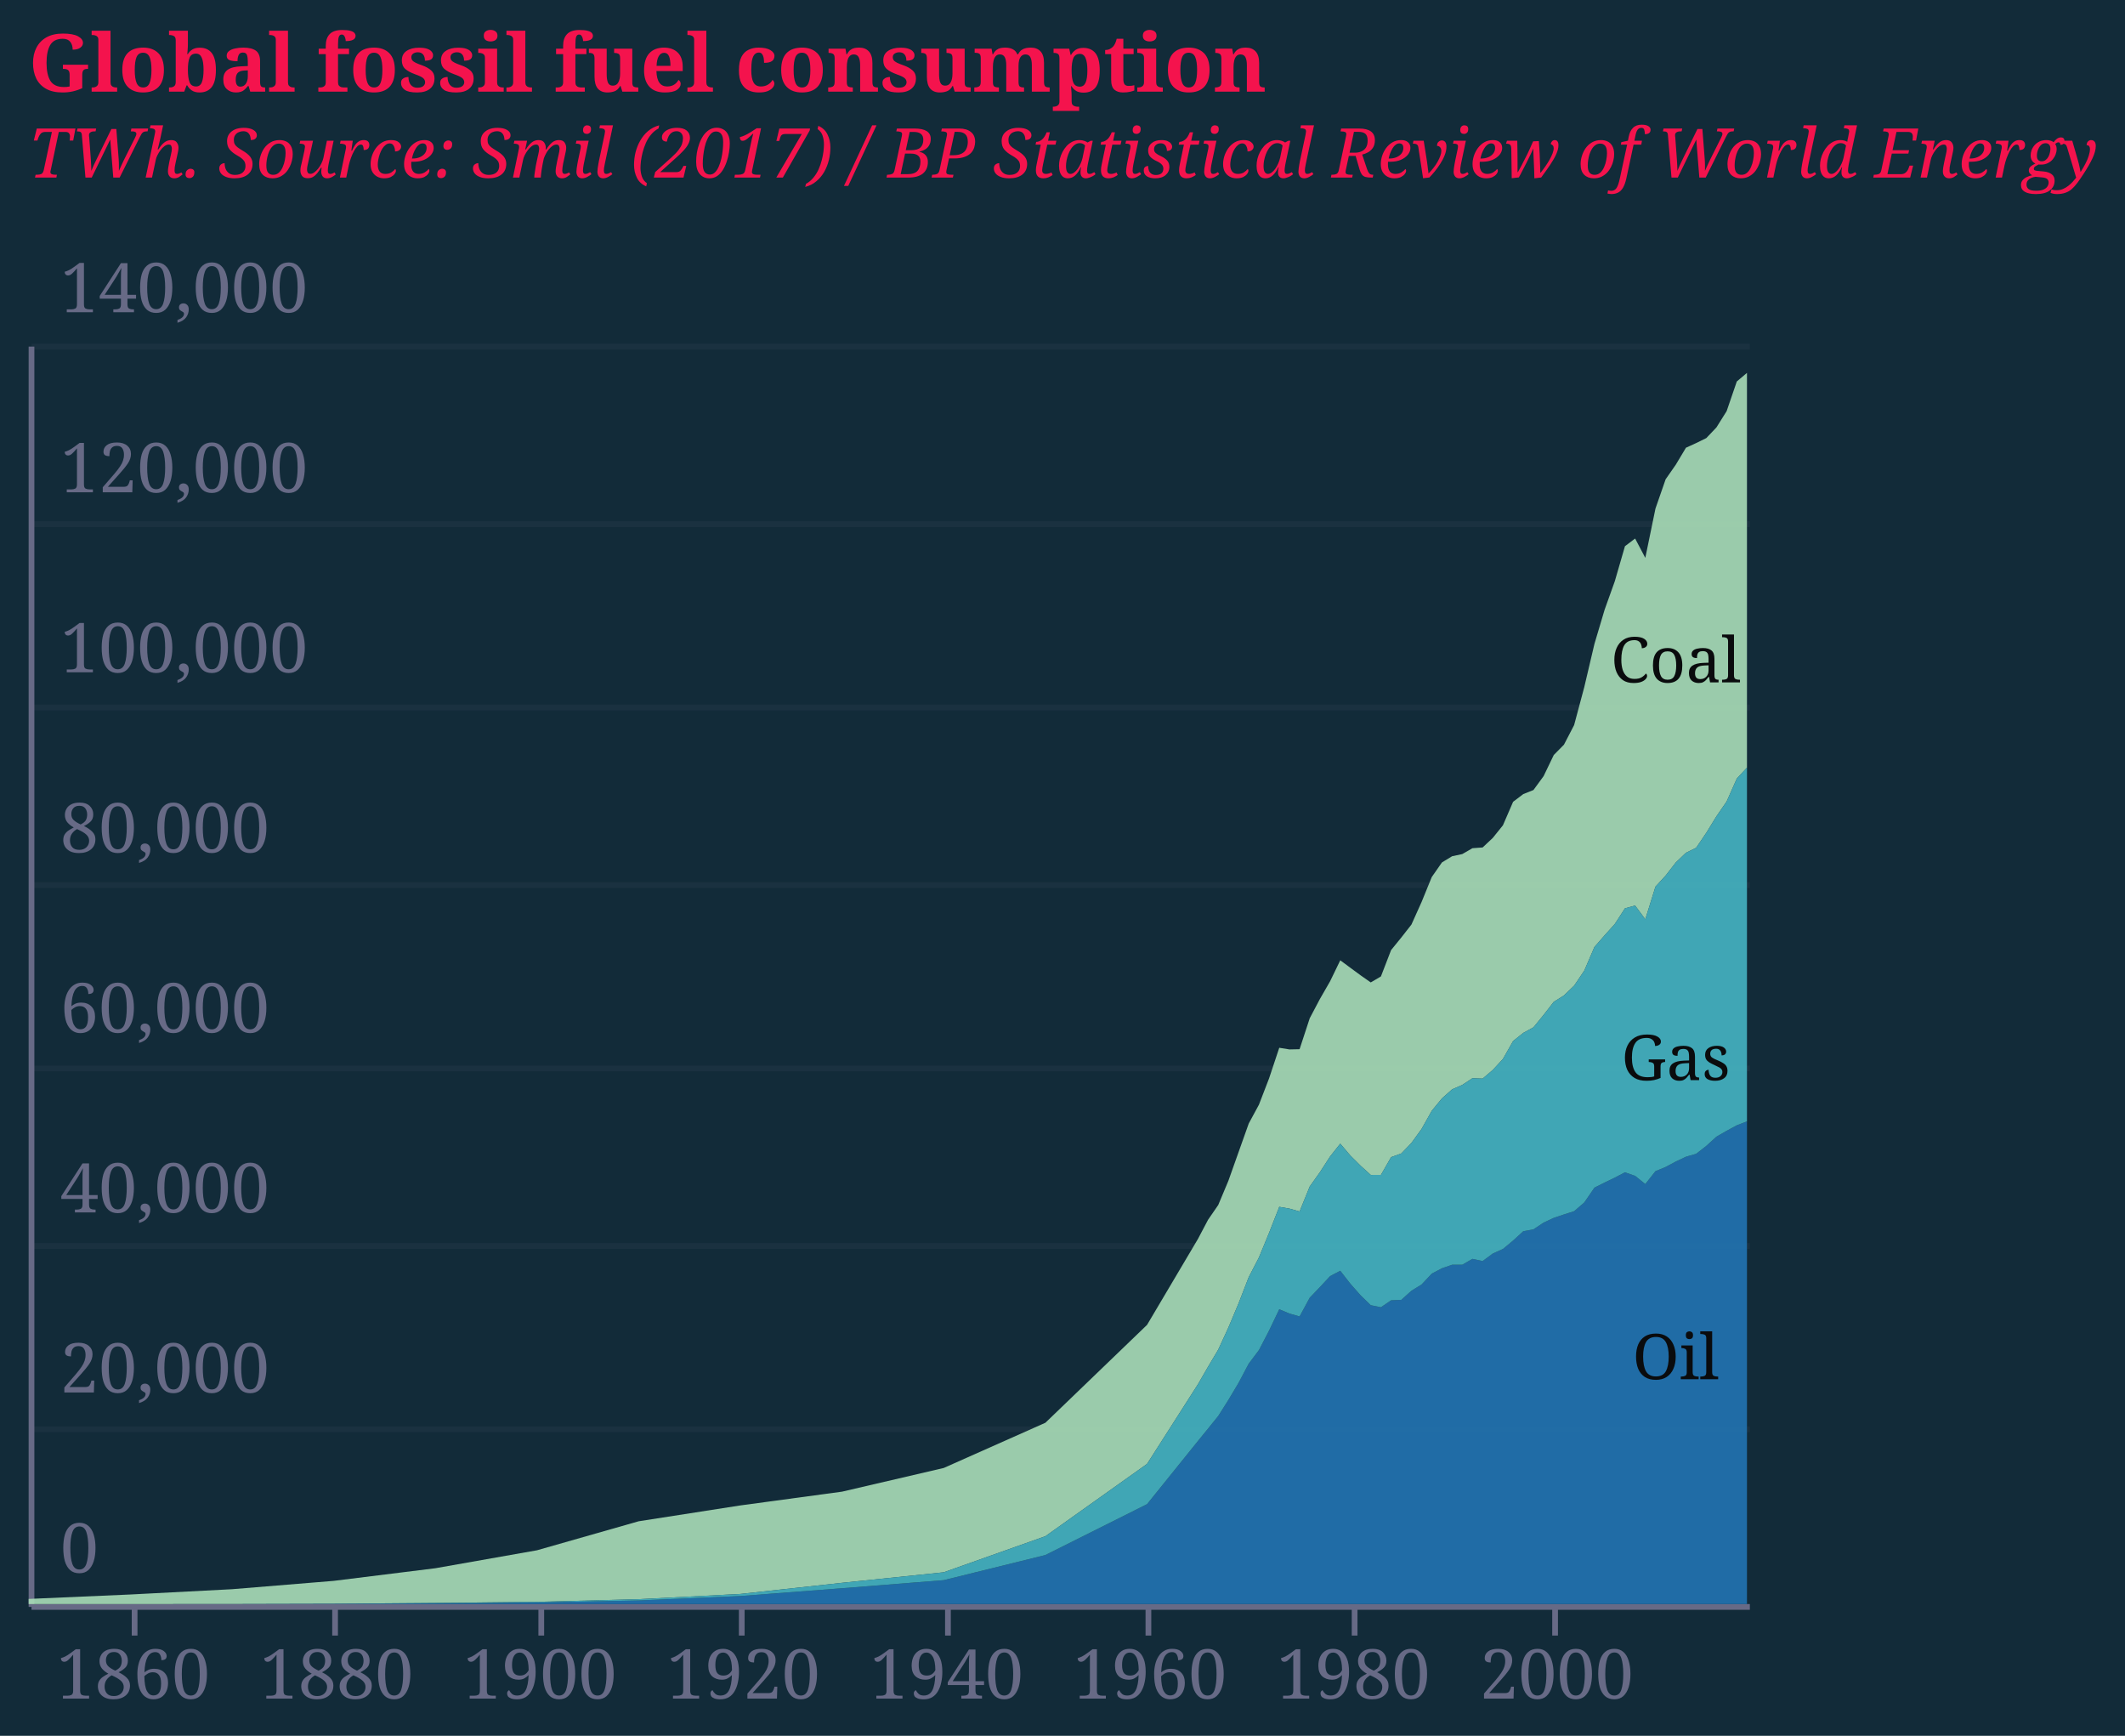
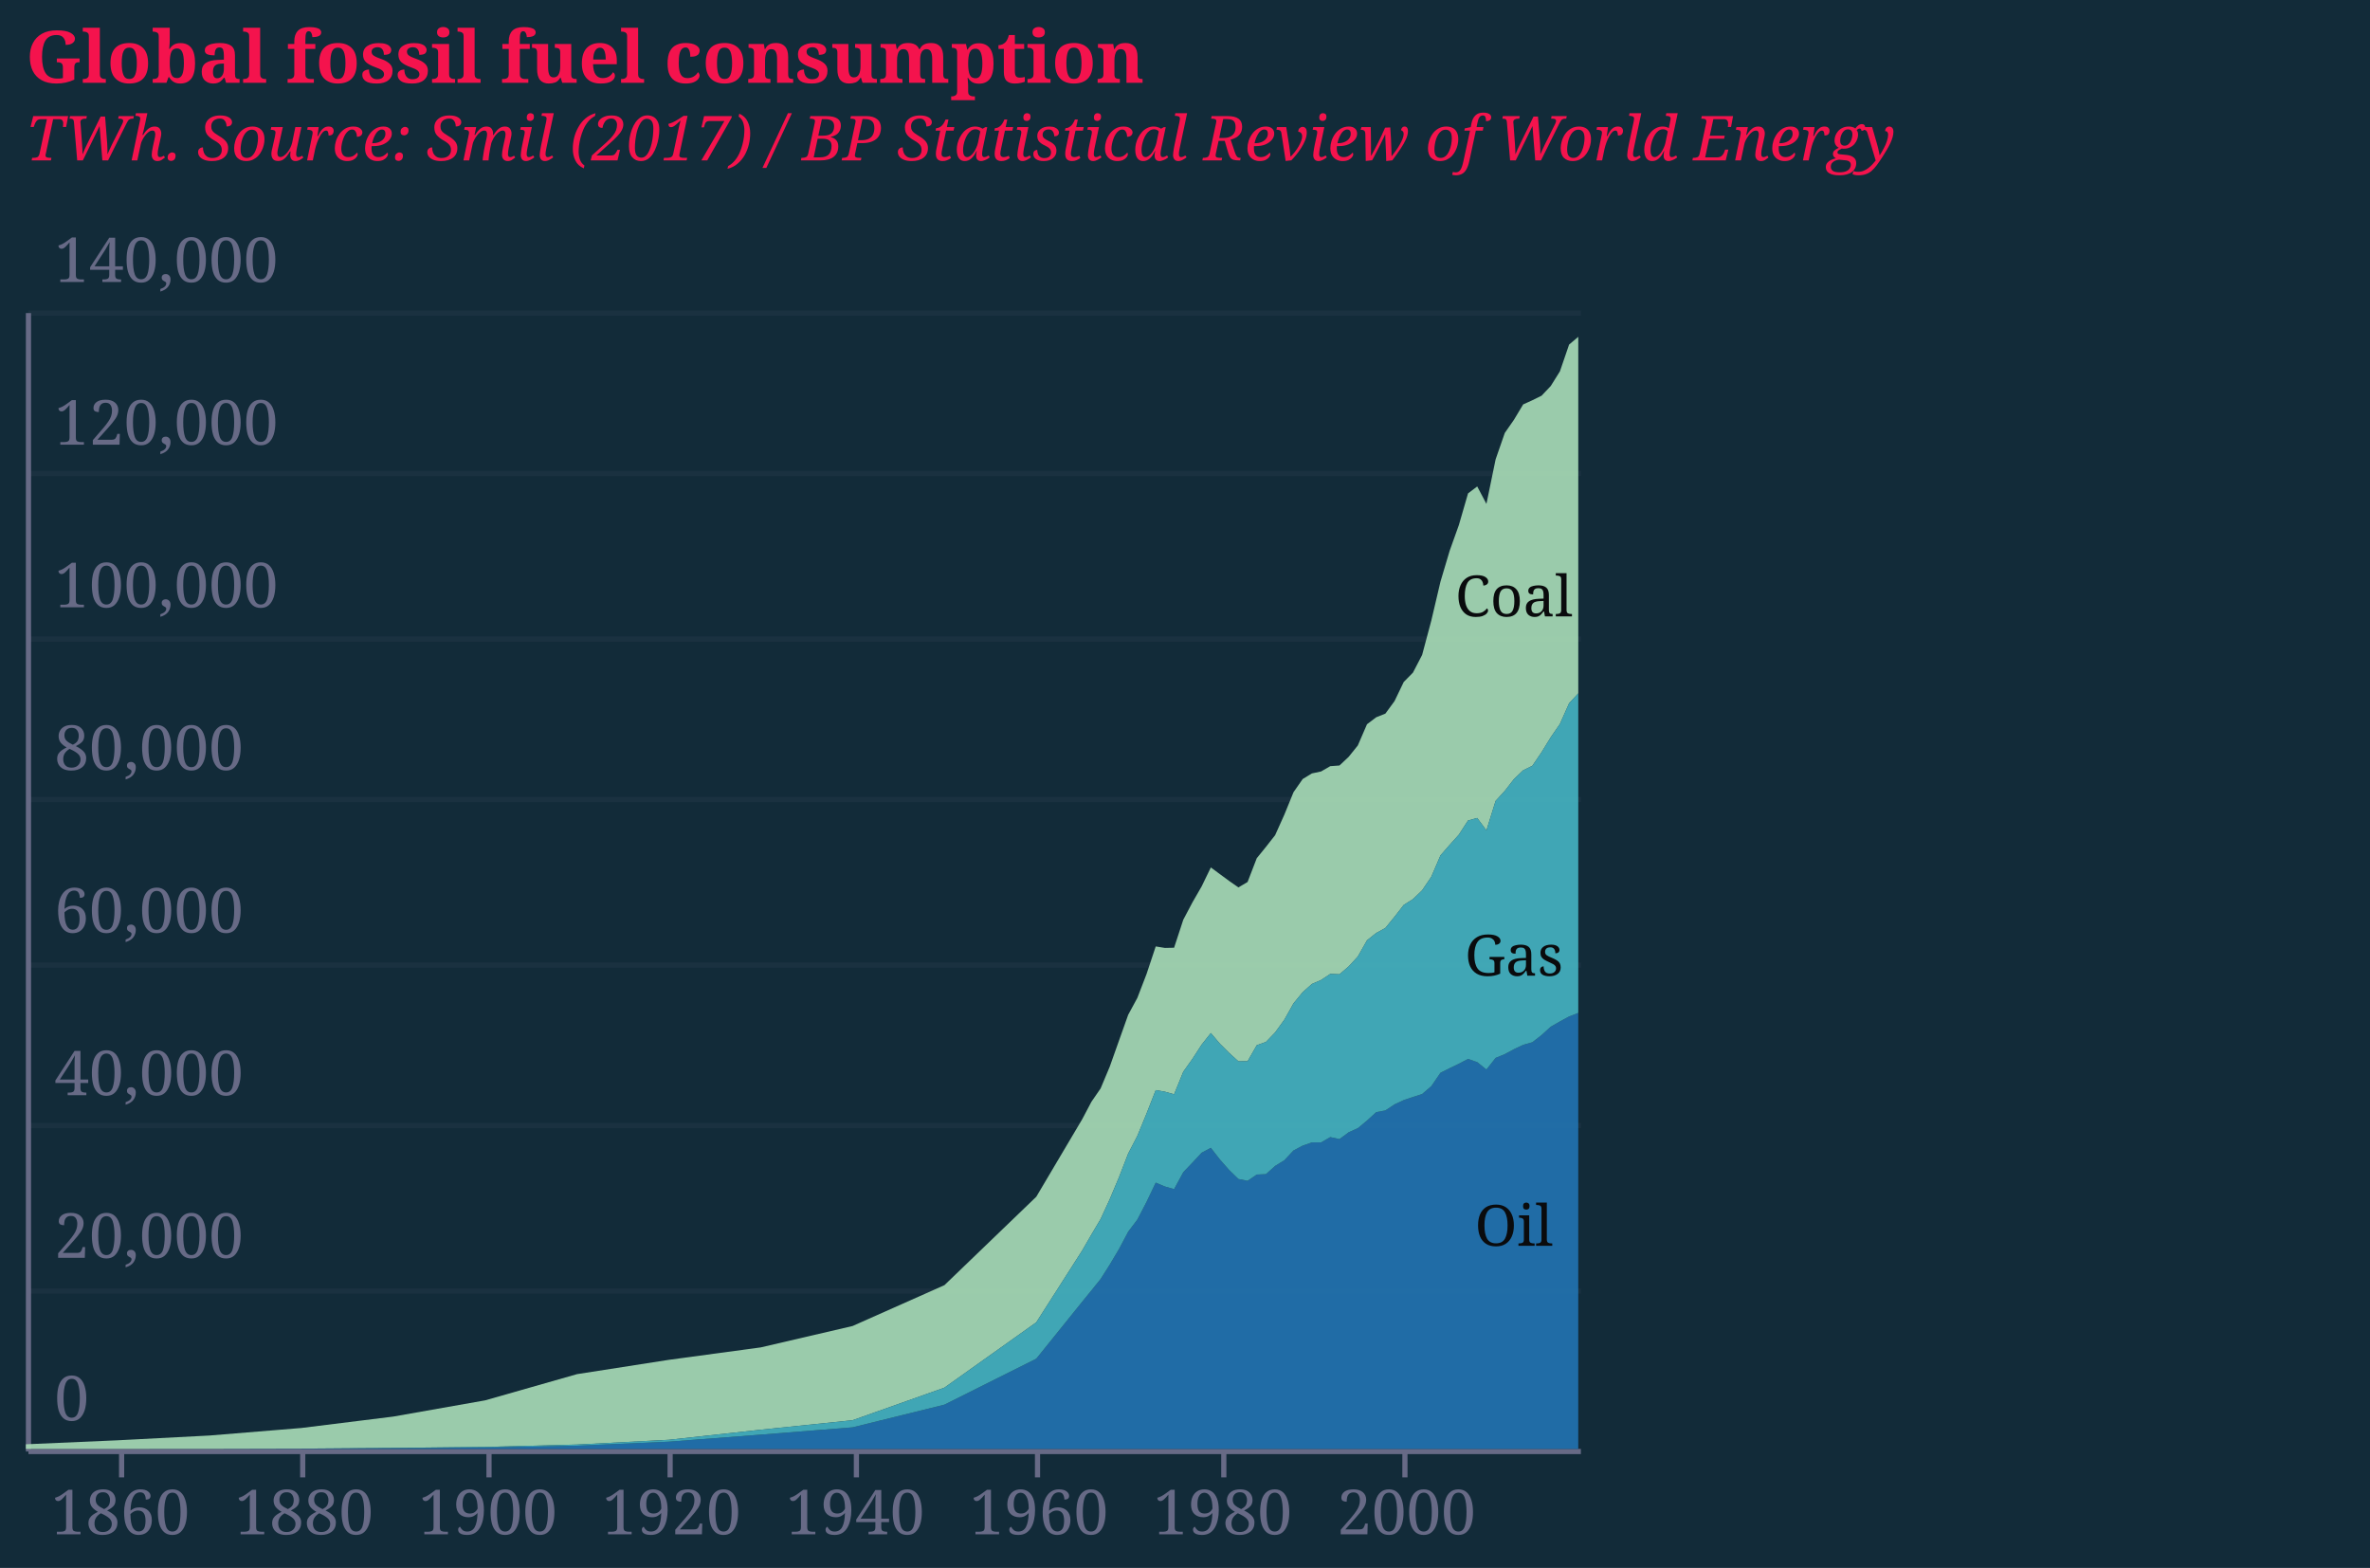
- <svg xmlns="http://www.w3.org/2000/svg" version="1.1" class="marks" width="371" height="303" viewBox="0 0 371 303">
-   <rect width="371" height="303" fill="#122B39" />
+ <svg xmlns="http://www.w3.org/2000/svg" version="1.1" class="marks" width="458" height="303" viewBox="0 0 458 303">
+   <rect width="458" height="303" fill="#122B39" />
  <g fill="none" stroke-miterlimit="10" transform="translate(5,60)">
    <g class="mark-group role-frame root" role="graphics-object" aria-roledescription="group mark container">
      <g transform="translate(0,0)">
        <path class="background" aria-hidden="true" d="M0,0h300v220h-300Z" />
        <g>
          <g class="mark-group role-axis" aria-hidden="true">
            <g transform="translate(0.5,0.5)">
              <path class="background" aria-hidden="true" d="M0,0h0v0h0Z" pointer-events="none" />
              <g>
                <g class="mark-rule role-axis-grid" pointer-events="none">
                  <line transform="translate(0,220)" x2="300" y2="0" stroke="#676A86" stroke-opacity="0.1" stroke-width="1" opacity="1" />
                  <line transform="translate(0,189)" x2="300" y2="0" stroke="#676A86" stroke-opacity="0.1" stroke-width="1" opacity="1" />
                  <line transform="translate(0,157)" x2="300" y2="0" stroke="#676A86" stroke-opacity="0.1" stroke-width="1" opacity="1" />
                  <line transform="translate(0,126)" x2="300" y2="0" stroke="#676A86" stroke-opacity="0.1" stroke-width="1" opacity="1" />
                  <line transform="translate(0,94)" x2="300" y2="0" stroke="#676A86" stroke-opacity="0.1" stroke-width="1" opacity="1" />
                  <line transform="translate(0,63)" x2="300" y2="0" stroke="#676A86" stroke-opacity="0.1" stroke-width="1" opacity="1" />
                  <line transform="translate(0,31)" x2="300" y2="0" stroke="#676A86" stroke-opacity="0.1" stroke-width="1" opacity="1" />
                  <line transform="translate(0,0)" x2="300" y2="0" stroke="#676A86" stroke-opacity="0.1" stroke-width="1" opacity="1" />
                </g>
              </g>
              <path class="foreground" aria-hidden="true" d="" pointer-events="none" display="none" />
            </g>
          </g>
          <g class="mark-group role-axis" role="graphics-symbol" aria-roledescription="axis" aria-label="X-axis for a time scale with values from 1850 to 2019">
            <g transform="translate(0.5,220.5)">
              <path class="background" aria-hidden="true" d="M0,0h0v0h0Z" pointer-events="none" />
              <g>
                <g class="mark-rule role-axis-tick" pointer-events="none">
                  <line transform="translate(18,0)" x2="0" y2="5" stroke="#676A86" stroke-width="1" opacity="1" />
                  <line transform="translate(53,0)" x2="0" y2="5" stroke="#676A86" stroke-width="1" opacity="1" />
                  <line transform="translate(89,0)" x2="0" y2="5" stroke="#676A86" stroke-width="1" opacity="1" />
                  <line transform="translate(124,0)" x2="0" y2="5" stroke="#676A86" stroke-width="1" opacity="1" />
                  <line transform="translate(160,0)" x2="0" y2="5" stroke="#676A86" stroke-width="1" opacity="1" />
                  <line transform="translate(195,0)" x2="0" y2="5" stroke="#676A86" stroke-width="1" opacity="1" />
                  <line transform="translate(231,0)" x2="0" y2="5" stroke="#676A86" stroke-width="1" opacity="1" />
                  <line transform="translate(266,0)" x2="0" y2="5" stroke="#676A86" stroke-width="1" opacity="1" />
                </g>
                <g class="mark-text role-axis-label" pointer-events="none">
                  <text text-anchor="middle" transform="translate(17.74941,16)" font-family="Georgia" font-size="12px" fill="#676A86" opacity="1">1860</text>
                  <text text-anchor="middle" transform="translate(53.25309,16)" font-family="Georgia" font-size="12px" fill="#676A86" opacity="1">1880</text>
                  <text text-anchor="middle" transform="translate(88.75676,16)" font-family="Georgia" font-size="12px" fill="#676A86" opacity="1">1900</text>
                  <text text-anchor="middle" transform="translate(124.2556,16)" font-family="Georgia" font-size="12px" fill="#676A86" opacity="1">1920</text>
                  <text text-anchor="middle" transform="translate(159.7593,16)" font-family="Georgia" font-size="12px" fill="#676A86" opacity="1">1940</text>
                  <text text-anchor="middle" transform="translate(195.2629,16)" font-family="Georgia" font-size="12px" fill="#676A86" opacity="1">1960</text>
                  <text text-anchor="middle" transform="translate(230.7666,16)" font-family="Georgia" font-size="12px" fill="#676A86" opacity="1">1980</text>
                  <text text-anchor="middle" transform="translate(266.2703,16)" font-family="Georgia" font-size="12px" fill="#676A86" opacity="1">2000</text>
                </g>
                <g class="mark-rule role-axis-domain" pointer-events="none">
                  <line transform="translate(0,0)" x2="300" y2="0" stroke="#676A86" stroke-width="1" opacity="1" />
                </g>
              </g>
              <path class="foreground" aria-hidden="true" d="" pointer-events="none" display="none" />
            </g>
          </g>
          <g class="mark-group role-axis" role="graphics-symbol" aria-roledescription="axis" aria-label="Y-axis for a linear scale with values from 0 to 140,000">
            <g transform="translate(0.5,0.5)">
              <path class="background" aria-hidden="true" d="M0,0h0v0h0Z" pointer-events="none" />
              <g>
                <g class="mark-text role-axis-label" pointer-events="none">
                  <text text-anchor="start" transform="translate(5,214)" font-family="Georgia" font-size="12px" fill="#676A86" opacity="1">0</text>
                  <text text-anchor="start" transform="translate(5,182.5714)" font-family="Georgia" font-size="12px" fill="#676A86" opacity="1">20,000</text>
                  <text text-anchor="start" transform="translate(5,151.1429)" font-family="Georgia" font-size="12px" fill="#676A86" opacity="1">40,000</text>
                  <text text-anchor="start" transform="translate(5,119.7143)" font-family="Georgia" font-size="12px" fill="#676A86" opacity="1">60,000</text>
                  <text text-anchor="start" transform="translate(5,88.28571)" font-family="Georgia" font-size="12px" fill="#676A86" opacity="1">80,000</text>
                  <text text-anchor="start" transform="translate(5,56.85714)" font-family="Georgia" font-size="12px" fill="#676A86" opacity="1">100,000</text>
                  <text text-anchor="start" transform="translate(5,25.42857)" font-family="Georgia" font-size="12px" fill="#676A86" opacity="1">120,000</text>
                  <text text-anchor="start" transform="translate(5,-6)" font-family="Georgia" font-size="12px" fill="#676A86" opacity="1">140,000</text>
                </g>
                <g class="mark-rule role-axis-domain" pointer-events="none">
                  <line transform="translate(0,220)" x2="0" y2="-220" stroke="#676A86" stroke-width="1" opacity="1" />
                </g>
              </g>
              <path class="foreground" aria-hidden="true" d="" pointer-events="none" display="none" />
            </g>
          </g>
          <g class="mark-group role-scope layer_0_pathgroup" role="graphics-object" aria-roledescription="group mark container">
            <g transform="translate(0,0)">
              <path class="background" aria-hidden="true" d="M0,0h300v220h-300Z" />
              <g>
                <g class="mark-area role-mark layer_0_marks" role="graphics-object" aria-roledescription="area mark container">
                  <path aria-label="Source: Coal; Year: 1850; TWh consumed): 569; Time (year): 1850; Sum of Value: 569" role="graphics-symbol" aria-roledescription="area mark" d="M0,219.106L17.749,218.333L35.504,217.41L53.253,215.954L71.007,213.749L88.757,210.614L106.506,205.551L124.256,202.785L142.01,200.382L159.759,196.249L177.514,188.353L195.263,171.268L204.143,156.275L205.916,152.917L207.69,150.343L209.464,146.111L211.243,141.1L213.017,136.116L214.791,132.844L216.565,128.24L218.344,122.898L220.118,123.184L221.892,123.147L223.666,117.741L225.445,114.373L227.219,111.292L228.993,107.632L230.767,108.941L232.545,110.251L234.319,111.491L236.093,110.445L237.867,105.848L239.646,103.658L241.42,101.392L243.194,97.444L244.968,93.096L246.747,90.543L248.521,89.463L250.295,89.086L252.069,88.061L253.848,87.932L255.622,86.267L257.396,84.06L259.17,79.961L260.948,78.614L262.722,77.907L264.496,75.479L266.27,71.792L268.049,69.988L269.823,66.57L271.597,59.934L273.371,52.398L275.15,46.422L276.924,41.465L278.698,35.346L280.472,34.004L282.251,37.378L284.025,28.773L285.799,23.666L287.572,21.118L289.351,18.152L291.125,17.345L292.899,16.473L294.673,14.606L296.452,11.764L298.226,6.589L300,5.09L300,73.995L298.226,75.903L296.452,79.901L294.673,82.486L292.899,85.371L291.125,87.987L289.351,88.855L287.572,90.552L285.799,92.837L284.025,94.768L282.251,100.469L280.472,98.071L278.698,98.555L276.924,101.291L275.15,103.262L273.371,105.298L271.597,109.43L269.823,112.055L268.049,113.757L266.27,114.876L264.496,117.156L262.722,119.33L260.948,120.299L259.17,121.717L257.396,124.845L255.622,126.769L253.848,128.279L252.069,128.211L250.295,129.382L248.521,130.155L246.747,131.734L244.968,133.898L243.194,137.06L241.42,139.508L239.646,141.35L237.867,141.991L236.093,145.087L234.319,145.095L232.545,143.487L230.767,141.718L228.993,139.632L227.219,141.869L225.445,144.609L223.666,147.108L221.892,151.472L220.118,150.97L218.344,150.662L216.565,155.196L214.791,159.505L213.017,162.923L211.243,167.499L209.464,171.727L207.69,175.582L205.916,178.569L204.143,181.638L195.263,195.534L177.514,208.158L159.759,214.456L142.01,216.293L124.256,218.237L106.506,219.153L88.757,219.615L71.007,219.808L53.253,219.948L35.504,219.991L17.749,220L0,220Z" fill="rgb(169, 221, 183)" opacity="0.9" />
                </g>
              </g>
              <path class="foreground" aria-hidden="true" d="" display="none" />
            </g>
            <g transform="translate(0,0)">
              <path class="background" aria-hidden="true" d="M0,0h300v220h-300Z" />
              <g>
                <g class="mark-area role-mark layer_0_marks" role="graphics-object" aria-roledescription="area mark container">
                  <path aria-label="Source: Oil; Year: 1850; TWh consumed): 0; Time (year): 1850; Sum of Value: 0" role="graphics-symbol" aria-roledescription="area mark" d="M0,220L17.749,220L35.504,219.991L53.253,219.948L71.007,219.86L88.757,219.716L106.506,219.376L124.256,218.603L142.01,217.241L159.759,215.831L177.514,211.445L195.263,202.562L204.143,191.543L205.916,189.363L207.69,187.171L209.464,184.368L211.243,181.379L213.017,178.03L214.791,175.678L216.565,172.263L218.344,168.542L220.118,169.287L221.892,169.796L223.666,166.524L225.445,164.662L227.219,162.759L228.993,161.819L230.767,164.093L232.545,166.106L234.319,167.832L236.093,168.192L237.867,166.982L239.646,166.903L241.42,165.31L243.194,164.216L244.968,162.324L246.747,161.386L248.521,160.771L250.295,160.771L252.069,159.745L253.848,160.13L255.622,158.816L257.396,158.015L259.17,156.546L260.948,154.922L262.722,154.591L264.496,153.417L266.27,152.59L268.049,151.992L269.823,151.424L271.597,149.899L273.371,147.312L275.15,146.419L276.924,145.566L278.698,144.637L280.472,145.253L282.251,146.687L284.025,144.435L285.799,143.707L287.572,142.753L289.351,141.917L291.125,141.407L292.899,140.027L294.673,138.411L296.452,137.393L298.226,136.43L300,135.74L300,220L298.226,220L296.452,220L294.673,220L292.899,220L291.125,220L289.351,220L287.572,220L285.799,220L284.025,220L282.251,220L280.472,220L278.698,220L276.924,220L275.15,220L273.371,220L271.597,220L269.823,220L268.049,220L266.27,220L264.496,220L262.722,220L260.948,220L259.17,220L257.396,220L255.622,220L253.848,220L252.069,220L250.295,220L248.521,220L246.747,220L244.968,220L243.194,220L241.42,220L239.646,220L237.867,220L236.093,220L234.319,220L232.545,220L230.767,220L228.993,220L227.219,220L225.445,220L223.666,220L221.892,220L220.118,220L218.344,220L216.565,220L214.791,220L213.017,220L211.243,220L209.464,220L207.69,220L205.916,220L204.143,220L195.263,220L177.514,220L159.759,220L142.01,220L124.256,220L106.506,220L88.757,220L71.007,220L53.253,220L35.504,220L17.749,220L0,220Z" fill="rgb(33, 115, 177)" opacity="0.9" />
                </g>
              </g>
              <path class="foreground" aria-hidden="true" d="" display="none" />
            </g>
            <g transform="translate(0,0)">
              <path class="background" aria-hidden="true" d="M0,0h300v220h-300Z" />
              <g>
                <g class="mark-area role-mark layer_0_marks" role="graphics-object" aria-roledescription="area mark container">
                  <path aria-label="Source: Gas; Year: 1850; TWh consumed): 0; Time (year): 1850; Sum of Value: 0" role="graphics-symbol" aria-roledescription="area mark" d="M0,220L17.749,220L35.504,219.991L53.253,219.948L71.007,219.808L88.757,219.615L106.506,219.153L124.256,218.237L142.01,216.293L159.759,214.456L177.514,208.158L195.263,195.534L204.143,181.638L205.916,178.569L207.69,175.582L209.464,171.727L211.243,167.499L213.017,162.923L214.791,159.505L216.565,155.196L218.344,150.662L220.118,150.97L221.892,151.472L223.666,147.108L225.445,144.609L227.219,141.869L228.993,139.632L230.767,141.718L232.545,143.487L234.319,145.095L236.093,145.087L237.867,141.991L239.646,141.35L241.42,139.508L243.194,137.06L244.968,133.898L246.747,131.734L248.521,130.155L250.295,129.382L252.069,128.211L253.848,128.279L255.622,126.769L257.396,124.845L259.17,121.717L260.948,120.299L262.722,119.33L264.496,117.156L266.27,114.876L268.049,113.757L269.823,112.055L271.597,109.43L273.371,105.298L275.15,103.262L276.924,101.291L278.698,98.555L280.472,98.071L282.251,100.469L284.025,94.768L285.799,92.837L287.572,90.552L289.351,88.855L291.125,87.987L292.899,85.371L294.673,82.486L296.452,79.901L298.226,75.903L300,73.995L300,135.74L298.226,136.43L296.452,137.393L294.673,138.411L292.899,140.027L291.125,141.407L289.351,141.917L287.572,142.753L285.799,143.707L284.025,144.435L282.251,146.687L280.472,145.253L278.698,144.637L276.924,145.566L275.15,146.419L273.371,147.312L271.597,149.899L269.823,151.424L268.049,151.992L266.27,152.59L264.496,153.417L262.722,154.591L260.948,154.922L259.17,156.546L257.396,158.015L255.622,158.816L253.848,160.13L252.069,159.745L250.295,160.771L248.521,160.771L246.747,161.386L244.968,162.324L243.194,164.216L241.42,165.31L239.646,166.903L237.867,166.982L236.093,168.192L234.319,167.832L232.545,166.106L230.767,164.093L228.993,161.819L227.219,162.759L225.445,164.662L223.666,166.524L221.892,169.796L220.118,169.287L218.344,168.542L216.565,172.263L214.791,175.678L213.017,178.03L211.243,181.379L209.464,184.368L207.69,187.171L205.916,189.363L204.143,191.543L195.263,202.562L177.514,211.445L159.759,215.831L142.01,217.241L124.256,218.603L106.506,219.376L88.757,219.716L71.007,219.86L53.253,219.948L35.504,219.991L17.749,220L0,220Z" fill="rgb(69, 180, 194)" opacity="0.9" />
                </g>
              </g>
              <path class="foreground" aria-hidden="true" d="" display="none" />
            </g>
          </g>
          <g class="mark-text role-mark layer_1_marks" role="graphics-object" aria-roledescription="text mark container">
            <text aria-label="c: #0a0b0d; Source: Coal; Year: 2012; TWh consumed): 44185; Time (year): 2012; Value: 44185" role="graphics-symbol" aria-roledescription="text mark" text-anchor="middle" transform="translate(287.5725,59.11843)" font-family="Georgia" font-size="11px" fill="#0a0b0d">Coal</text>
            <text aria-label="c: #0a0b0d; Source: Oil; Year: 2012; TWh consumed): 49157; Time (year): 2012; Value: 49157" role="graphics-symbol" aria-roledescription="text mark" text-anchor="middle" transform="translate(287.5725,180.7533)" font-family="Georgia" font-size="11px" fill="#0a0b0d">Oil</text>
            <text aria-label="c: #0a0b0d; Source: Gas; Year: 2012; TWh consumed): 33219; Time (year): 2012; Value: 33219" role="graphics-symbol" aria-roledescription="text mark" text-anchor="middle" transform="translate(287.5725,128.552)" font-family="Georgia" font-size="11px" fill="#0a0b0d">Gas</text>
          </g>
          <g class="mark-group role-title">
            <g transform="translate(0,-48)">
              <path class="background" aria-hidden="true" d="M0,0h0v0h0Z" pointer-events="none" />
              <g>
                <g class="mark-text role-title-text" role="graphics-symbol" aria-roledescription="title" aria-label="Title text 'Global fossil fuel consumption'" pointer-events="none">
                  <text text-anchor="start" transform="translate(0,4)" font-family="Georgia" font-size="14px" font-weight="bold" fill="#F4134D" opacity="1">Global fossil fuel consumption</text>
                </g>
                <g class="mark-text role-title-subtitle" role="graphics-symbol" aria-roledescription="subtitle" aria-label="Subtitle text 'TWh. Source: Smil (2017) / BP Statistical Review of World Energy'" pointer-events="none">
                  <text text-anchor="start" transform="translate(0,19)" font-family="Georgia" font-size="12px" font-style="italic" fill="#F4134D" opacity="1">TWh. Source: Smil (2017) / BP Statistical Review of World Energy</text>
                </g>
              </g>
              <path class="foreground" aria-hidden="true" d="" pointer-events="none" display="none" />
            </g>
          </g>
        </g>
        <path class="foreground" aria-hidden="true" d="" display="none" />
      </g>
    </g>
  </g>
</svg>
